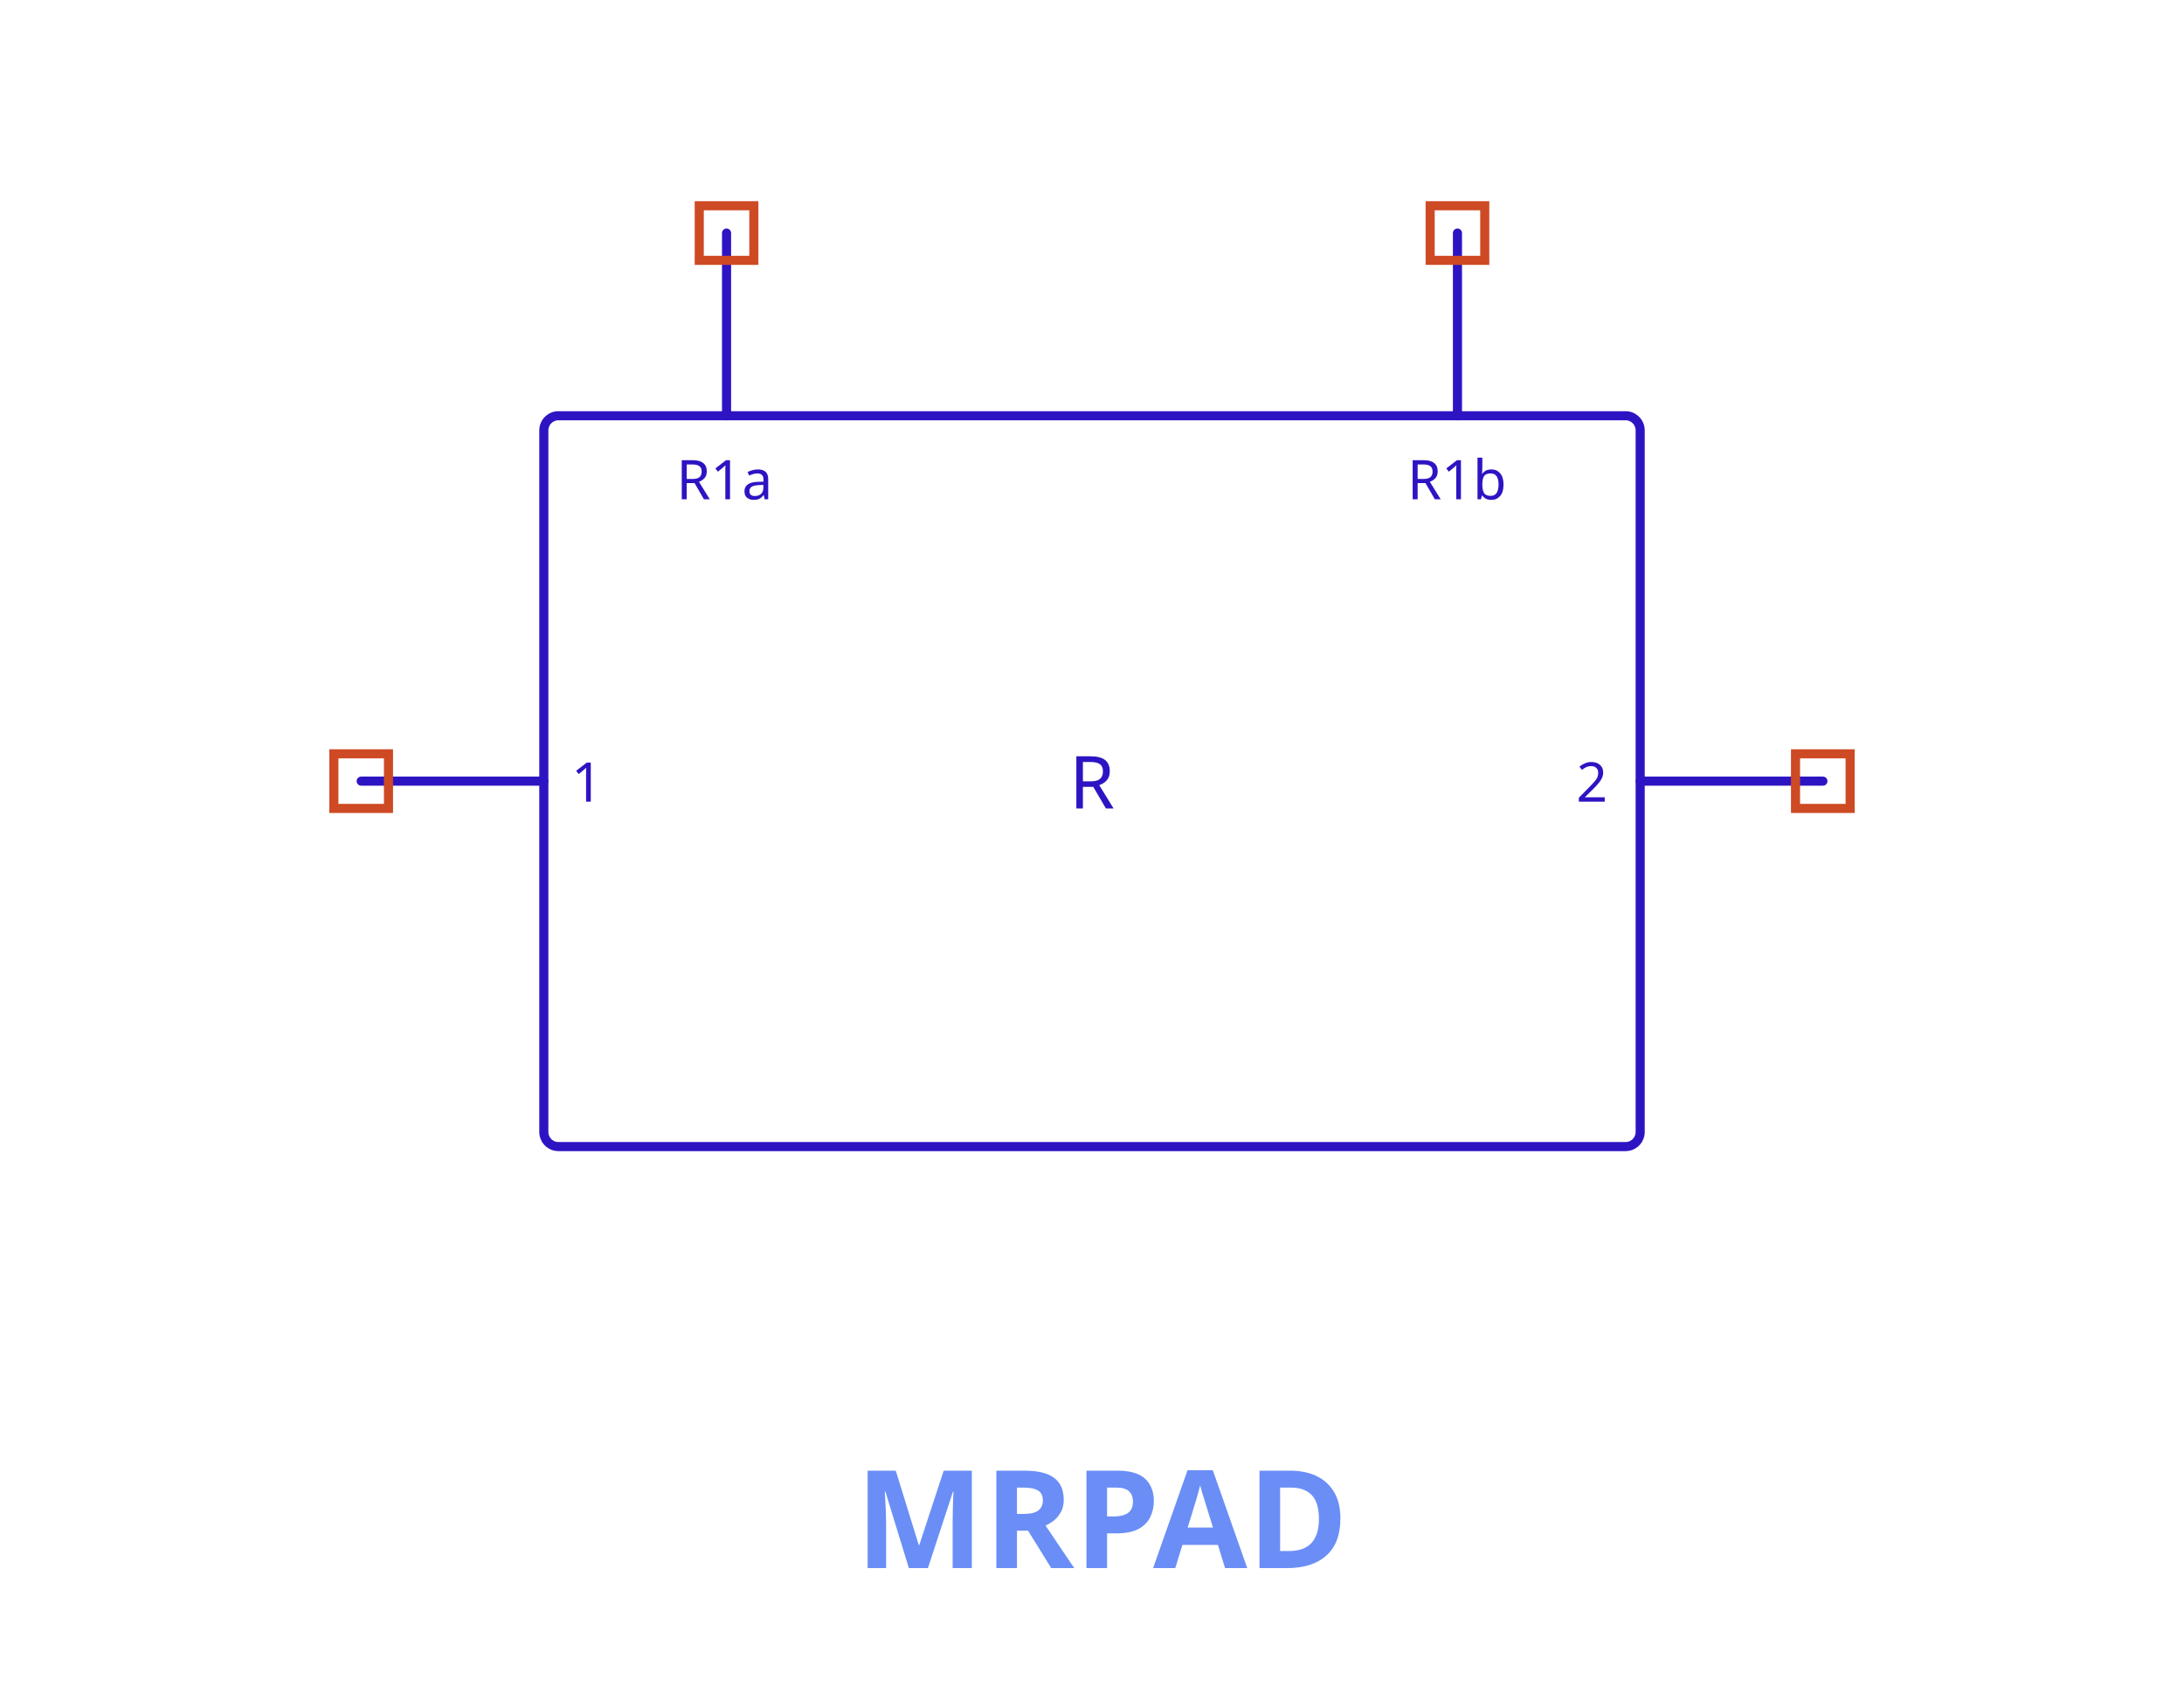
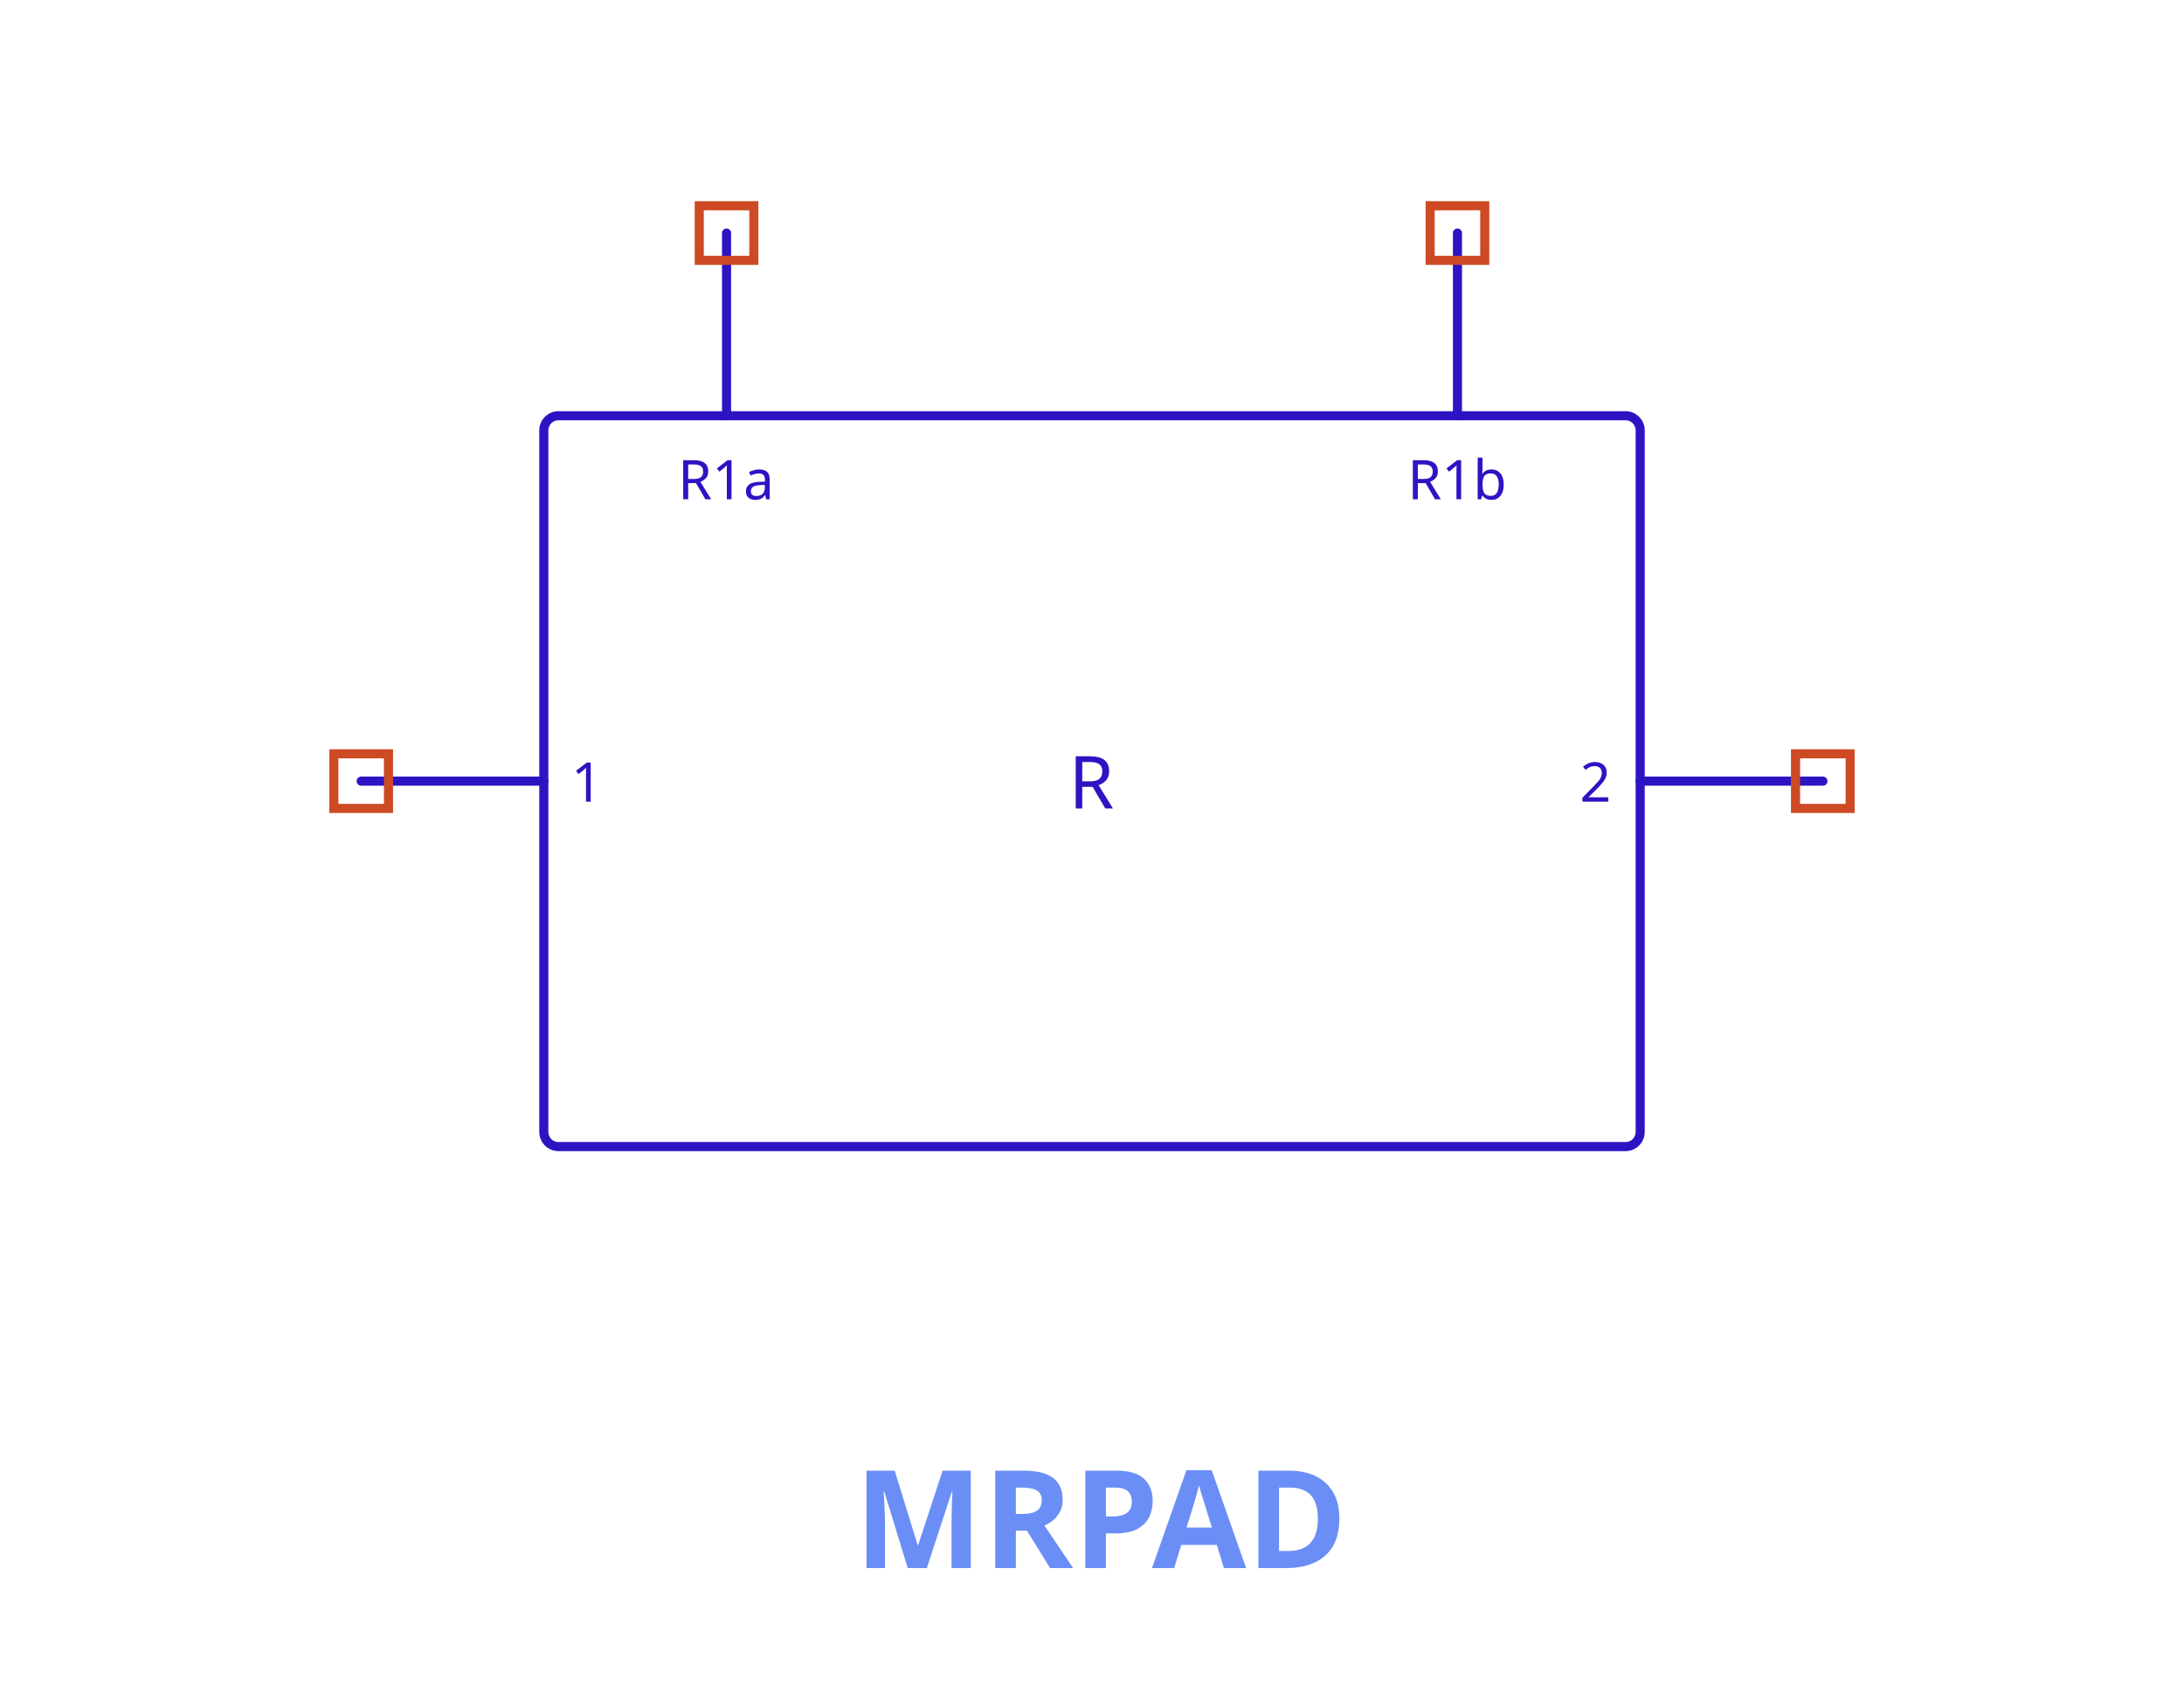
<svg xmlns="http://www.w3.org/2000/svg" width="240" height="186" viewBox="0 0 240 186">
  <path fill="none" stroke="#2D14C3" stroke-width="1" stroke-linecap="round" stroke-linejoin="round" d="M59.76 124.39L59.76 47.29Q59.76 47.21 59.77 47.13Q59.78 47.06 59.79 46.98Q59.81 46.9 59.83 46.83Q59.86 46.75 59.89 46.68Q59.92 46.6 59.95 46.53Q59.99 46.46 60.03 46.4Q60.08 46.33 60.13 46.27Q60.18 46.21 60.23 46.16Q60.29 46.1 60.35 46.05Q60.41 46 60.48 45.96Q60.54 45.91 60.61 45.87Q60.68 45.84 60.76 45.81Q60.83 45.78 60.9 45.75Q60.98 45.73 61.06 45.72Q61.13 45.7 61.21 45.69Q61.29 45.69 61.37 45.69L178.63 45.69Q178.71 45.69 178.79 45.69Q178.87 45.7 178.94 45.72Q179.02 45.73 179.1 45.75Q179.17 45.78 179.25 45.81Q179.32 45.84 179.39 45.87Q179.46 45.91 179.52 45.96Q179.59 46 179.65 46.05Q179.71 46.1 179.77 46.16Q179.82 46.21 179.87 46.27Q179.92 46.33 179.97 46.4Q180.01 46.46 180.05 46.53Q180.08 46.6 180.11 46.68Q180.14 46.75 180.17 46.83Q180.19 46.9 180.21 46.98Q180.22 47.06 180.23 47.13Q180.24 47.21 180.24 47.29L180.24 124.39Q180.24 124.47 180.23 124.55Q180.22 124.63 180.21 124.71Q180.19 124.78 180.17 124.86Q180.14 124.94 180.11 125.01Q180.08 125.08 180.05 125.15Q180.01 125.22 179.97 125.29Q179.92 125.35 179.87 125.41Q179.82 125.47 179.77 125.53Q179.71 125.59 179.65 125.64Q179.59 125.69 179.52 125.73Q179.46 125.77 179.39 125.81Q179.32 125.85 179.25 125.88Q179.17 125.91 179.1 125.93Q179.02 125.95 178.94 125.97Q178.87 125.99 178.79 125.99Q178.71 126 178.63 126L61.37 126Q61.29 126 61.21 125.99Q61.13 125.99 61.06 125.97Q60.98 125.95 60.9 125.93Q60.83 125.91 60.76 125.88Q60.68 125.85 60.61 125.81Q60.54 125.77 60.48 125.73Q60.41 125.69 60.35 125.64Q60.29 125.59 60.23 125.53Q60.18 125.47 60.13 125.41Q60.08 125.35 60.03 125.29Q59.99 125.22 59.95 125.15Q59.92 125.08 59.89 125.01Q59.86 124.94 59.83 124.86Q59.81 124.78 59.79 124.71Q59.78 124.63 59.77 124.55Q59.76 124.47 59.76 124.39Z" />
-   <text fill="#2D14C3" transform="translate(120 85.84)" font-size="8.03" font-family="IBM Plex Sans" x="-2.5" y="3.01">
+   <text fill="#2D14C3" transform="translate(120 85.84)" font-size="8.03" font-family="IBM Plex Sans" x="-2.57" y="3.01">
			R
	</text>
  <path fill="none" stroke="#2D14C3" stroke-width="1" stroke-linecap="round" stroke-linejoin="round" d="M39.69 85.84L59.76 85.84" />
-   <text fill="#2D14C3" transform="translate(64.78 85.84)" font-size="6.02" font-family="IBM Plex Sans" x="-2" y="2.26">
+   <text fill="#2D14C3" transform="translate(64.58 85.84)" font-size="6.02" font-family="IBM Plex Sans" x="-1.81" y="2.26">
			1
	</text>
  <path fill="none" stroke="#2D14C3" stroke-width="1" stroke-linecap="round" stroke-linejoin="round" d="M200.32 85.84L180.24 85.84" />
-   <text fill="#2D14C3" transform="translate(175.22 85.84)" font-size="6.02" font-family="IBM Plex Sans" x="-2" y="2.26">
+   <text fill="#2D14C3" transform="translate(175.42 85.84)" font-size="6.02" font-family="IBM Plex Sans" x="-1.81" y="2.26">
			2
	</text>
  <path fill="none" stroke="#2D14C3" stroke-width="1" stroke-linecap="round" stroke-linejoin="round" d="M79.84 25.61L79.84 45.69" />
-   <text fill="#2D14C3" transform="translate(79.84 52.61)" font-size="6.02" font-family="IBM Plex Sans" x="-5.5, -1.5, 2.5" y="2.26">
+   <text fill="#2D14C3" transform="translate(79.84 52.61)" font-size="6.02" font-family="IBM Plex Sans" x="-5.34, -1.49, 2.13" y="2.26">
			R1a
	</text>
  <path fill="none" stroke="#2D14C3" stroke-width="1" stroke-linecap="round" stroke-linejoin="round" d="M160.16 25.61L160.16 45.69" />
-   <text fill="#2D14C3" transform="translate(160.16 52.61)" font-size="6.02" font-family="IBM Plex Sans" x="-5.5, -1.5, 2.5" y="2.26">
+   <text fill="#2D14C3" transform="translate(160.16 52.61)" font-size="6.02" font-family="IBM Plex Sans" x="-5.48, -1.63, 1.99" y="2.26">
			R1b
	</text>
  <rect fill="none" stroke="#CE4A24" stroke-width="1" stroke-miterlimit="4" x="36.69" y="82.84" width="6" height="6" />
  <rect fill="none" stroke="#CE4A24" stroke-width="1" stroke-miterlimit="4" x="197.31" y="82.84" width="6" height="6" />
  <rect fill="none" stroke="#CE4A24" stroke-width="1" stroke-miterlimit="4" x="76.84" y="22.61" width="6" height="6" />
  <rect fill="none" stroke="#CE4A24" stroke-width="1" stroke-miterlimit="4" x="157.16" y="22.61" width="6" height="6" />
-   <text fill="#6A8EF6" font-size="15" font-weight="600" font-family="IBM Plex Sans" x="94, 106, 116, 126, 136" y="172.32">
+   <text fill="#6A8EF6" font-size="15" font-weight="600" font-family="IBM Plex Sans" x="93.88, 106.13, 116.09, 125.71, 135.79" y="172.32">
			MRPAD
	</text>
</svg>
